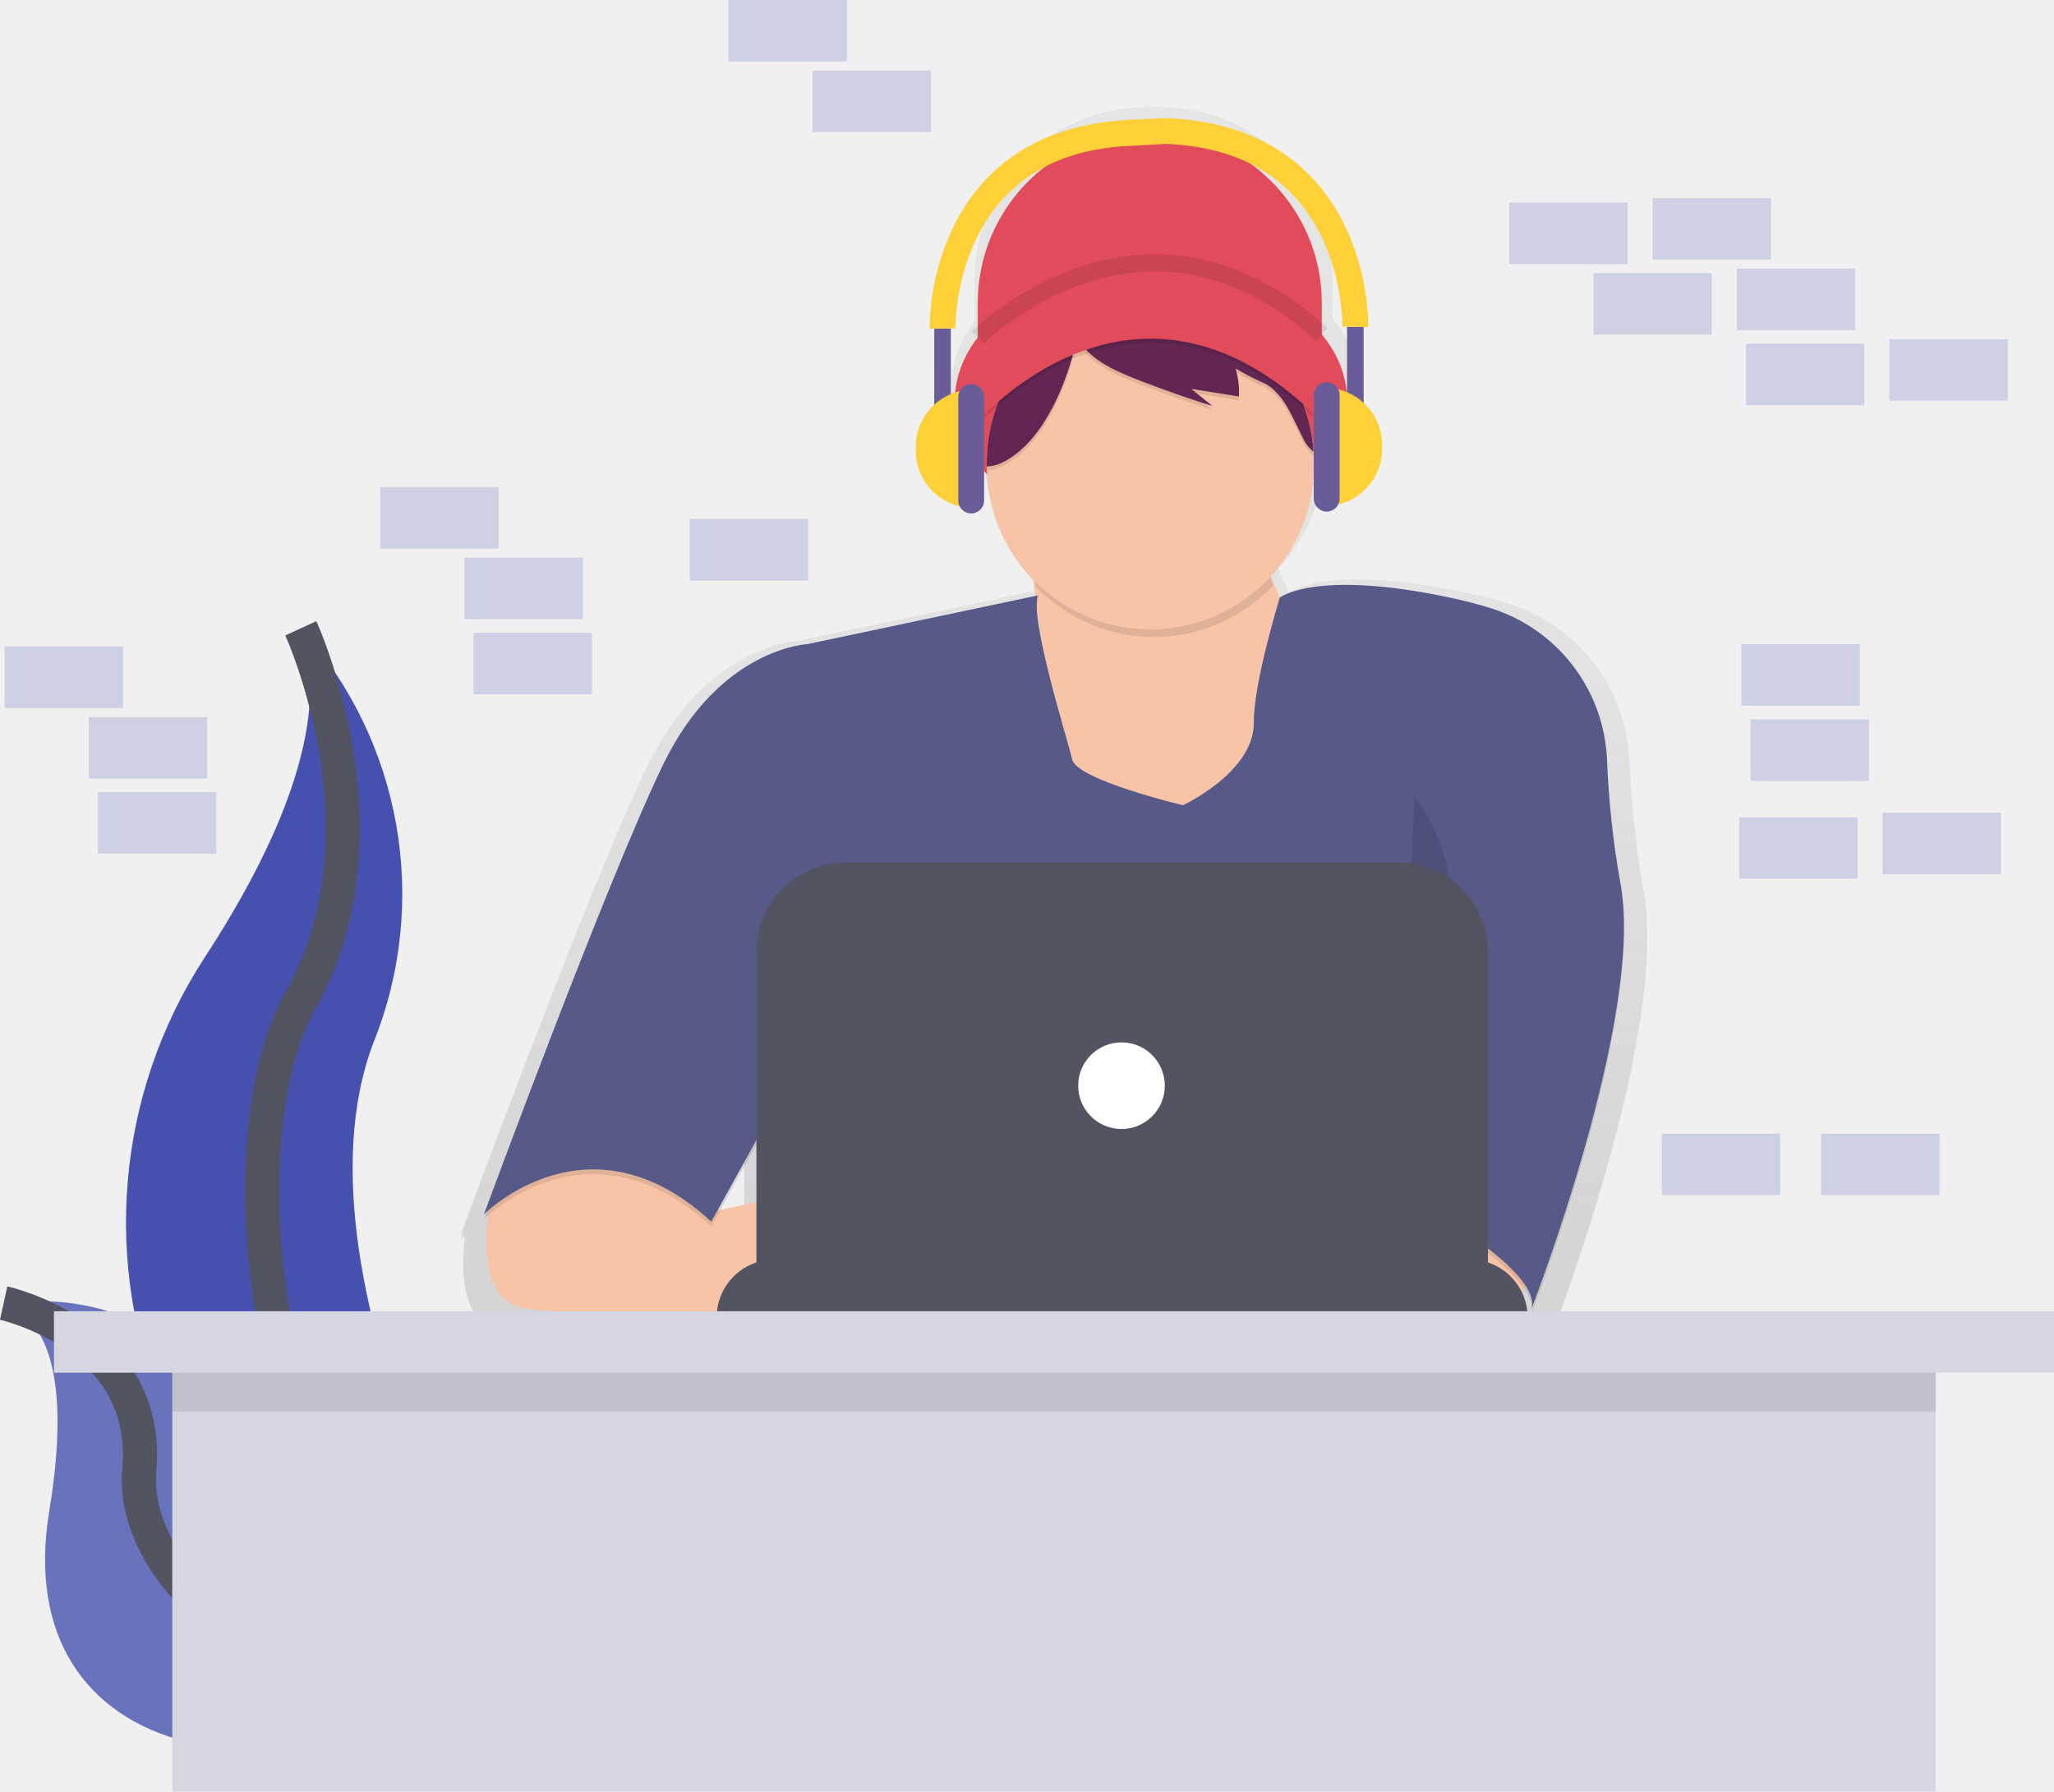
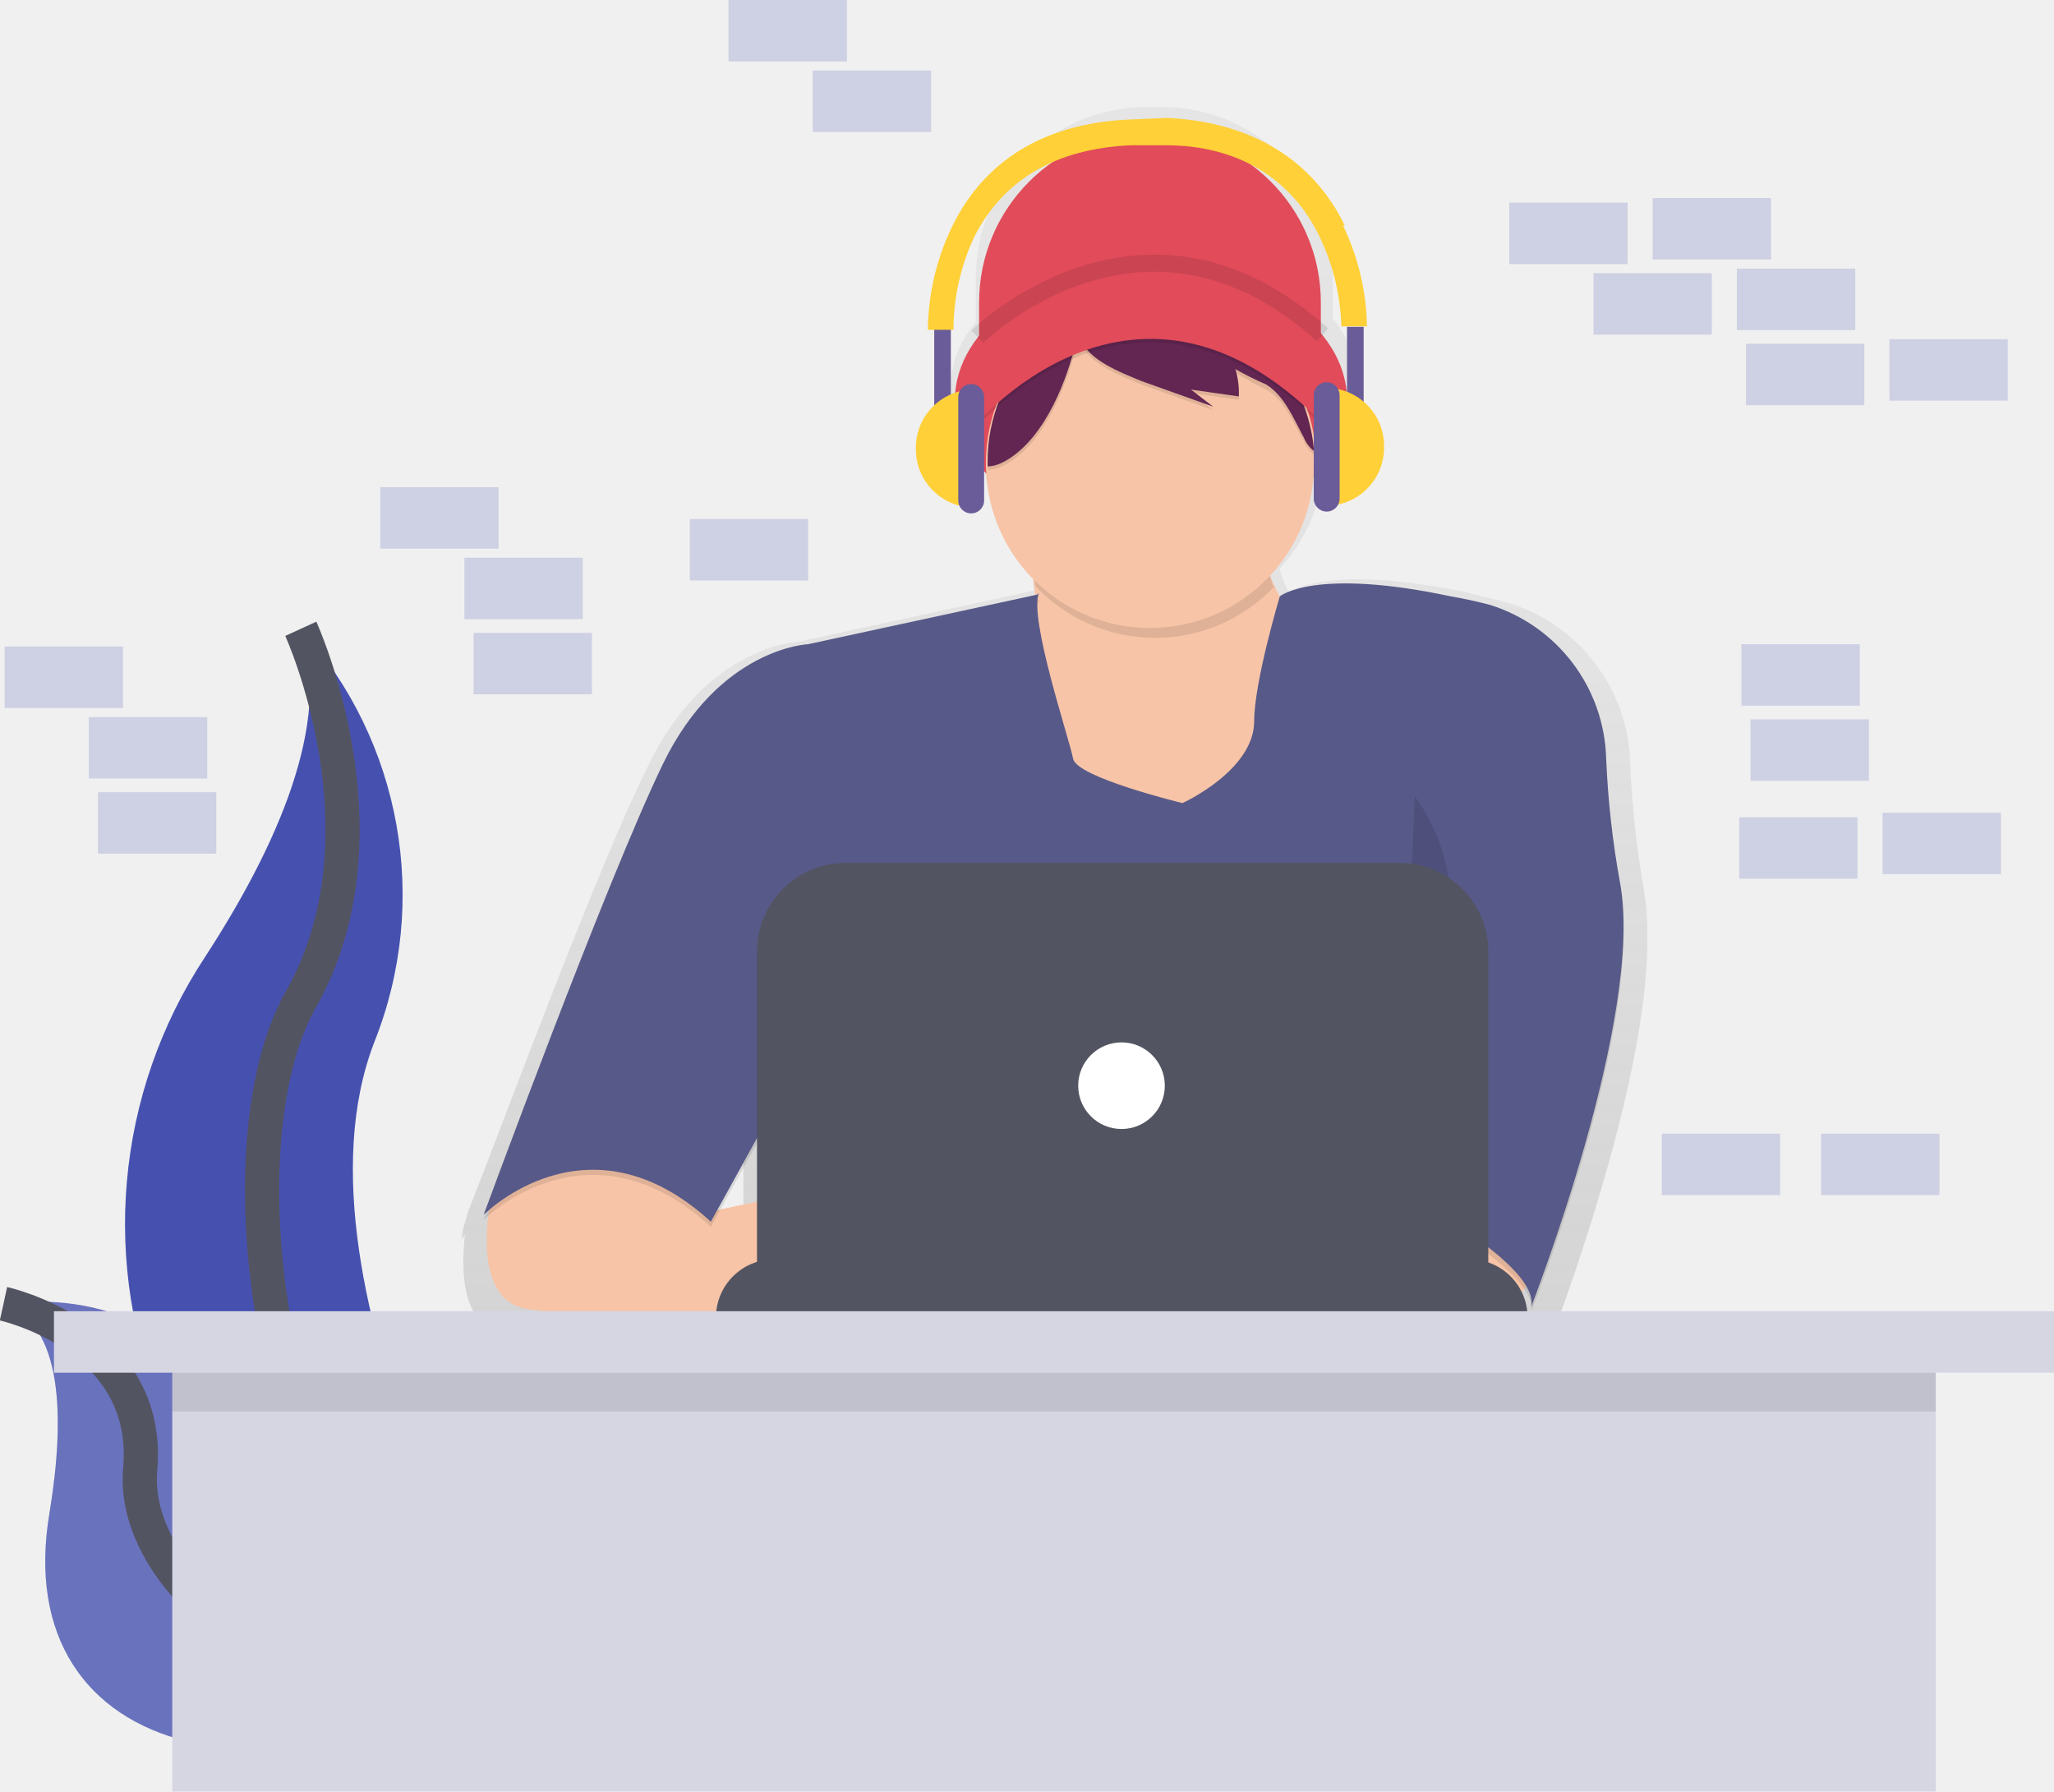
<svg xmlns="http://www.w3.org/2000/svg" viewBox="0 0 120.214 104.848">
  <defs>
-     <style>.a,.b{fill:#4651af;}.a,.d{opacity:0.2;}.c,.n{fill:none;stroke-miterlimit:10;}.c{stroke:#535461;stroke-width:2px;}.d{fill:#f5f5f5;}.e{fill:url(#a);}.f{fill:#e14b5a;}.g{fill:#f7c4a7;}.h,.j,.n{opacity:0.1;}.i{fill:#575988;}.k{fill:#632652;}.l{fill:#535461;}.m{fill:#fff;}.n{stroke:#000;}.o{fill:#6a5c99;}.p{fill:#ffd037;}.q{fill:#d6d6e3;}</style>
+     <style>.a,.b{fill:#4651af}.a{opacity:0.2}.c{fill:none;stroke-miterlimit:10}.c{stroke:#535461;stroke-width:2px}.f{fill:#e14b5a}.g{fill:#f7c4a7}.h{opacity:0.1}.k{fill:#632652}.l{fill:#535461}.o{fill:#6a5c99}.p{fill:#ffd037}.q{fill:#d6d6e3}</style>
    <linearGradient id="a" x1="0.5" y1="1" x2="0.5" gradientUnits="objectBoundingBox">
      <stop offset="0" stop-color="gray" stop-opacity="0.251" />
      <stop offset="0.54" stop-color="gray" stop-opacity="0.122" />
      <stop offset="1" stop-color="gray" stop-opacity="0.102" />
    </linearGradient>
  </defs>
  <g transform="translate(0.004)">
    <rect class="a" width="6.928" height="3.597" transform="translate(101.917 37.703)" />
    <rect class="a" width="6.928" height="3.597" transform="translate(102.45 42.099)" />
    <rect class="a" width="6.928" height="3.597" transform="translate(96.721 11.591)" />
    <rect class="a" width="6.928" height="3.597" transform="translate(101.65 15.721)" />
    <rect class="a" width="6.928" height="3.597" transform="translate(88.328 11.857)" />
    <rect class="a" width="6.928" height="3.597" transform="translate(110.576 19.851)" />
    <rect class="a" width="6.928" height="3.597" transform="translate(102.183 20.117)" />
    <rect class="a" width="6.928" height="3.597" transform="translate(93.257 15.987)" />
    <rect class="a" width="6.928" height="3.597" transform="translate(110.177 47.561)" />
    <rect class="a" width="6.928" height="3.597" transform="translate(101.784 47.828)" />
-     <path class="b" d="M213.381,332.5a23.309,23.309,0,0,1,4.253,24.247c-5.512,14.483,9.447,38.587,9.447,38.587s-.16-.024-.457-.076a28.42,28.42,0,0,1-18.861-43.507C211.9,345.411,215.306,337.981,213.381,332.5Z" transform="translate(-195.78 -295.73)" />
-     <path class="c" d="M265.463,332.5s5.512,11.969,0,21.732-.945,37.17,13.7,41.1" transform="translate(-247.862 -295.73)" />
-     <path class="b" d="M149.63,628.126s11.142-1.775,12.157,8.211,21.425,11.37,21.425,11.37-.133.091-.382.254c-16.852,11.058-32.96,7.046-30.531-7.642C153.2,634.858,153.126,629.373,149.63,628.126Z" transform="translate(-149.42 -551.865)" />
-     <path class="d" d="M149.63,628.126s11.142-1.775,12.157,8.211,21.425,11.37,21.425,11.37-.133.091-.382.254c-16.852,11.058-32.96,7.046-30.531-7.642C153.2,634.858,153.126,629.373,149.63,628.126Z" transform="translate(-149.42 -551.865)" />
-     <path class="c" d="M149.63,628.92s8.648,1.9,7.938,9.761,12.843,17.294,25.645,9.819" transform="translate(-149.42 -552.659)" />
+     <path class="b" d="M17.6 36.8A23.3 23.3 0 0 1 21.9 61c-5.6 14.5 9.4 38.6 9.4 38.6h-.5A28.4 28.4 0 0 1 12 56c4.1-6.3 7.5-13.7 5.6-19.2z" />
+     <path class="c" d="M17.6 36.8s5.5 12 0 21.7-1 37.2 13.7 41.1" />
+     <path class="b" d="M.2 76.3s11.2-1.8 12.2 8.2 21.4 11.3 21.4 11.3l-.4.3c-16.8 11-33 7-30.5-7.6.9-5.5.8-11-2.7-12.2z" />
+     <path d="M.2 76.3s11.2-1.8 12.2 8.2 21.4 11.3 21.4 11.3l-.4.3c-16.8 11-33 7-30.5-7.6.9-5.5.8-11-2.7-12.2z" style="fill:#f5f5f5;opacity:0.2" />
+     <path class="c" d="M.2 76.3s8.7 1.9 8 9.7 12.8 17.3 25.6 9.8" />
    <rect class="a" width="6.928" height="3.597" transform="translate(0.266 37.836)" />
    <rect class="a" width="6.928" height="3.597" transform="translate(5.195 41.966)" />
    <rect class="a" width="6.928" height="3.597" transform="translate(42.632)" />
    <rect class="a" width="6.928" height="3.597" transform="translate(97.254 66.346)" />
    <rect class="a" width="6.928" height="3.597" transform="translate(5.728 46.362)" />
    <rect class="a" width="6.928" height="3.597" transform="translate(47.561 4.13)" />
    <rect class="a" width="6.928" height="3.597" transform="translate(22.248 28.51)" />
    <rect class="a" width="6.928" height="3.597" transform="translate(27.177 32.64)" />
    <rect class="a" width="6.928" height="3.597" transform="translate(40.367 30.375)" />
    <rect class="a" width="6.928" height="3.597" transform="translate(27.71 37.037)" />
    <rect class="a" width="6.928" height="3.597" transform="translate(106.58 66.346)" />
-     <path class="e" d="M419.685,149.344a54.916,54.916,0,0,1-.823-7.555h0a10.125,10.125,0,0,0-7.122-9.243c-.727-.224-1.528-.433-2.413-.621-7.754-1.647-10.109-.209-10.377-.02a9.94,9.94,0,0,1-.59-1.28c-.013-.045-.025-.091-.039-.133a9.927,9.927,0,0,0,2.653-5.98,6.543,6.543,0,0,0,2.049-4.6,6.311,6.311,0,0,0-1.539-4.03v-2.315A10.068,10.068,0,0,0,391.416,103.5H390.6a10.068,10.068,0,0,0-10.068,10.068v2.5a6.247,6.247,0,0,0-1.392,3.848,6.506,6.506,0,0,0,1.969,4.514,9.928,9.928,0,0,0,2.763,6.174c.055.378.111.785.165,1.214l-13.869,2.93s-5.348.22-8.793,7.327c-2.914,6.02-8.712,21.488-10.429,26.092h0c-.31.834-.486,1.312-.486,1.312s.057-.057.165-.156l-.165.449s.084-.085.244-.225c-.242,1.926-.277,5.234,2.246,5.646,2.116.345,7.567.488,11.685.545h.285c2.73.036,4.807.036,4.807.036v-.036h44.289v-.454a3.052,3.052,0,0,0-.244-1.2l.061-.075a2.432,2.432,0,0,1,.46,1.066,1.056,1.056,0,0,1-.021.112l.027-.068a1.14,1.14,0,0,1-.027.361s5.682-14.64,5.621-23.382A14.813,14.813,0,0,0,419.685,149.344ZM384.267,133.79a10.167,10.167,0,0,1-.141-1.263v-.012C384.175,132.927,384.223,133.353,384.267,133.79Zm-17.215,31.447v3.489l-2.185.468Z" transform="translate(-323.494 -97.238)" />
-     <path class="f" d="M438.208,57.57h0a10.068,10.068,0,0,1,10.068,10.068v4.3H428.14v-4.3A10.068,10.068,0,0,1,438.208,57.57Z" transform="translate(-370.919 -49.9)" />
+     <path d="M419.7 149.3a55 55 0 0 1-.8-7.5 10.1 10.1 0 0 0-7.2-9.3l-2.4-.6c-7.7-1.6-10-.2-10.4 0a10 10 0 0 1-.5-1.3v-.1a10 10 0 0 0 2.6-6 6.5 6.5 0 0 0 2-4.6 6.3 6.3 0 0 0-1.5-4v-2.3a10 10 0 0 0-10-10.1h-.9a10 10 0 0 0-10 10v2.6a6.2 6.2 0 0 0-1.5 3.8 6.5 6.5 0 0 0 2 4.5 10 10 0 0 0 2.8 6.2l.1 1.2-13.8 3s-5.4.2-8.8 7.3c-3 6-8.7 21.5-10.5 26l-.4 1.4.1-.2-.1.5.2-.3c-.2 2-.3 5.3 2.3 5.7 2 .3 7.5.5 11.6.5H414v-.4a3 3 0 0 0-.2-1.2 2.4 2.4 0 0 1 .5 1 1.1 1.1 0 0 1 0 .4s5.7-14.7 5.6-23.4a14.8 14.8 0 0 0-.2-2.8zm-35.4-15.5a10.2 10.2 0 0 1-.2-1.3l.2 1.3zM367 165.2v3.5l-2.2.5z" transform="translate(-323.494 -97.238)" style="fill:url(#a)" />
+     <path class="f" d="M67.3 7.7a10 10 0 0 1 10 10V22h-20v-4.3a10 10 0 0 1 10-10z" />
    <ellipse class="f" cx="11.476" cy="7.886" rx="11.476" ry="7.886" transform="translate(55.884 15.555)" />
-     <path class="g" d="M595.965,273.755s2.4,12.533,0,15.912,7.327,4.717,7.327,4.717l10.066-3.661,1.408-9.013s-6.128-3.451-4.859-10.421Z" transform="translate(-535.963 -242.675)" />
-     <path class="g" d="M758.246,582.612s.634,2.746-2.816,3.239a19.509,19.509,0,0,1-6.139-.073l-.761-6.9h8.027Z" transform="translate(-668.531 -509.286)" />
-     <path class="g" d="M361.938,554.819s-1.524,6.194,1.926,6.753,16.12.564,16.12.564v-7.327l-5.737,1.226-5.385-5.164Z" transform="translate(-333.153 -485.007)" />
-     <path class="h" d="M393.044,316.214l-13.484,2.851s-5.14.212-8.449,7.041-10.491,26.333-10.491,26.333,6.128-6.2,13.308.422l4.788-8.66-1.057,13.73h37.1v-6.479s7.744,4.154,7.182,6.477c0,0,6.628-17.077,5.2-24.837a52.783,52.783,0,0,1-.791-7.261h0a9.725,9.725,0,0,0-6.845-8.882c-.7-.215-1.465-.416-2.318-.6-7.956-1.689-9.992,0-9.992,0s-1.541,5.015-1.513,7.287c.035,2.922-4.154,4.859-4.154,4.859s-6.2-1.479-6.477-2.675S392.549,317.622,393.044,316.214Z" transform="translate(-332.301 -281.085)" />
-     <path class="i" d="M393.036,314.1l-13.484,2.851s-5.14.212-8.449,7.041-10.493,26.336-10.493,26.336,6.128-6.2,13.308.422l4.788-8.66-1.056,13.726h37.1v-6.477s7.744,4.154,7.182,6.477c0,0,6.628-17.077,5.2-24.837a52.789,52.789,0,0,1-.791-7.261h0a9.726,9.726,0,0,0-6.845-8.882c-.7-.215-1.465-.416-2.318-.6-7.956-1.689-9.992,0-9.992,0s-1.541,5.015-1.513,7.287c.035,2.922-4.154,4.859-4.154,4.859s-6.2-1.479-6.477-2.675S392.54,315.512,393.036,314.1Z" transform="translate(-332.292 -279.256)" />
-     <path class="h" d="M614.311,281.059a9.529,9.529,0,0,1-.368-5L600,278.523s.2,1.054.429,2.633a9.574,9.574,0,0,0,13.879-.1Z" transform="translate(-539.789 -246.809)" />
-     <path class="g" d="M600.68,197.37a9.576,9.576,0,1,1-19.15.232c0-.077,0-.155,0-.232a9.573,9.573,0,0,1,11.182-9.442h0a9.568,9.568,0,0,1,7.942,8.806Q600.68,197.05,600.68,197.37Z" transform="translate(-523.78 -170.303)" />
-     <g class="j" transform="translate(57.75 17.843)">
-       <path d="M587.769,193.878l.013-.008a9.567,9.567,0,0,0-6.252,8.983v.232a2.132,2.132,0,0,0,.859-.206c2.334-1.09,3.73-4.423,4.285-6.748A3.542,3.542,0,0,1,587.769,193.878Z" transform="translate(-581.53 -193.412)" />
-       <path d="M630.011,191.164a9.5,9.5,0,0,0-2.381-.734,3.072,3.072,0,0,1,1.709,1.074,4.378,4.378,0,0,1,.524.933,9.6,9.6,0,0,0-8.053.167c.6,1.318,2.465,2.036,3.709,2.517q2.044.789,4.13,1.443l-1.231-1,2.78.442a4.818,4.818,0,0,0-.194-1.639,16.909,16.909,0,0,0,1.817.933c1.083.683,1.535,2,2.125,3.137a2.079,2.079,0,0,0,.621.8A9.58,9.58,0,0,0,630.011,191.164Z" transform="translate(-616.444 -190.43)" />
+     <path class="g" d="M60 31s2.4 12.6 0 16 7.3 4.7 7.3 4.7L77.4 48l1.4-9s-6.1-3.4-4.9-10.4z" />
+     <path class="g" d="M89.7 73.3s.6 2.8-2.8 3.3a19.5 19.5 0 0 1-6.1-.1l-.8-7h8z" />
+     <path class="g" d="M28.8 69.8s-1.5 6.2 2 6.8 16 .5 16 .5v-7.3L41.1 71 35.7 66z" />
+     <path class="h" d="M60.7 35.1L47.3 38s-5.2.2-8.5 7-10.5 26.4-10.5 26.4 6.1-6.2 13.3.4l4.8-8.7-1 13.7h37v-6.4s7.8 4.1 7.2 6.4c0 0 6.7-17 5.2-24.8a52.8 52.8 0 0 1-.8-7.3 9.7 9.7 0 0 0-6.8-8.8 28 28 0 0 0-2.3-.6c-8-1.7-10 0-10 0s-1.5 5-1.5 7.3c0 2.9-4.2 4.8-4.2 4.8S63 46 62.8 44.7s-2.6-8.2-2-9.6z" />
+     <path d="M60.7 34.8l-13.4 2.9s-5.2.2-8.5 7-10.5 26.4-10.5 26.4 6.1-6.2 13.3.4l4.8-8.7-1 13.8h37V70s7.8 4.1 7.2 6.5c0 0 6.7-17.1 5.2-24.9a52.8 52.8 0 0 1-.8-7.2 9.7 9.7 0 0 0-6.8-9 28 28 0 0 0-2.3-.5c-8-1.7-10 0-10 0s-1.5 5-1.5 7.3c0 2.9-4.2 4.8-4.2 4.8s-6.2-1.5-6.4-2.6-2.6-8.2-2-9.7z" style="fill:#575988" />
+     <path class="h" d="M74.5 34.3a9.5 9.5 0 0 1-.3-5l-14 2.4.4 2.6a9.6 9.6 0 0 0 14 0z" />
+     <path class="g" d="M76.9 27a9.6 9.6 0 1 1-19.2.3v-.2A9.6 9.6 0 0 1 69 17.6a9.6 9.6 0 0 1 8 8.8v.7z" />
+     <g style="opacity:0.1">
+       <path d="M64 18.3a9.6 9.6 0 0 0-6.2 9v.2a2.1 2.1 0 0 0 .8-.2c2.3-1 3.7-4.4 4.3-6.7a3.5 3.5 0 0 1 1-2.3z" />
+       <path d="M71.3 18.6a9.5 9.5 0 0 0-2.4-.8 3 3 0 0 1 1.7 1.1 4.4 4.4 0 0 1 .6 1 9.6 9.6 0 0 0-8 .1c.5 1.3 2.4 2 3.6 2.5L71 24l-1.3-1 2.8.4a4.8 4.8 0 0 0-.2-1.6 17 17 0 0 0 1.8 1c1.1.6 1.6 2 2.2 3a2 2 0 0 0 .6.8 9.6 9.6 0 0 0-5.6-8z" />
    </g>
-     <path class="k" d="M587.769,192.248l.013-.008a9.568,9.568,0,0,0-6.252,8.983v.232a2.132,2.132,0,0,0,.859-.207c2.334-1.09,3.73-4.423,4.285-6.748A3.558,3.558,0,0,1,587.769,192.248Z" transform="translate(-523.78 -174.156)" />
-     <path class="k" d="M630.011,189.544a9.5,9.5,0,0,0-2.381-.734,3.072,3.072,0,0,1,1.709,1.074,4.378,4.378,0,0,1,.524.933,9.6,9.6,0,0,0-8.053.167c.6,1.318,2.465,2.036,3.709,2.517q2.044.789,4.13,1.443l-1.231-1,2.78.442a4.818,4.818,0,0,0-.194-1.639,16.907,16.907,0,0,0,1.817.933c1.083.683,1.535,2,2.125,3.137a2.079,2.079,0,0,0,.621.8A9.58,9.58,0,0,0,630.011,189.544Z" transform="translate(-558.694 -171.183)" />
-     <path class="h" d="M573.33,188.533s9.859-12.257,21.264,0l-.986-2.746s-5.352-7.815-9.153-6.128-7.534,2.887-7.534,2.887Z" transform="translate(-516.672 -163.044)" />
-     <path class="f" d="M573.33,186.9s9.859-12.257,21.264,0l-.986-2.746s-5.352-7.815-9.153-6.128-7.534,2.887-7.534,2.887Z" transform="translate(-516.672 -161.632)" />
-     <path class="h" d="M501.1,444.38s-2.112,5.633.845,10.7-2.6,7.182-2.6,7.182" transform="translate(-452.54 -392.705)" />
-     <path class="h" d="M762.976,406.33s3.661,4.647,1.267,8.8-2.253,14.153-2.253,14.153" transform="translate(-680.197 -359.724)" />
-     <path class="l" d="M316.839,553.3h40.7a3.38,3.38,0,0,1,3.38,3.38H313.46A3.38,3.38,0,0,1,316.839,553.3Z" transform="translate(-271.517 -479.586)" />
-     <path class="l" d="M336.1,378.89h32.416a5.2,5.2,0,0,1,5.2,5.2V402.9H330.9V384.086A5.2,5.2,0,0,1,336.1,378.89Z" transform="translate(-286.634 -328.412)" />
-     <ellipse class="m" cx="2.535" cy="2.535" rx="2.535" ry="2.535" transform="translate(63.099 61.004)" />
-     <path class="n" d="M577.56,176.357s9.688-9.683,20.137-.177" transform="translate(-520.339 -156.613)" />
+     <path class="k" d="M64 18a9.6 9.6 0 0 0-6.2 9v.3a2.1 2.1 0 0 0 .8-.2c2.3-1.1 3.7-4.4 4.3-6.8a3.6 3.6 0 0 1 1-2.2z" />
+     <path class="k" d="M71.3 18.4a9.5 9.5 0 0 0-2.4-.8 3 3 0 0 1 1.7 1.1 4.4 4.4 0 0 1 .6 1 9.6 9.6 0 0 0-8 .1c.5 1.3 2.4 2 3.6 2.5l4.2 1.5-1.3-1 2.8.4a4.8 4.8 0 0 0-.2-1.6 17 17 0 0 0 1.8.9c1.1.7 1.6 2 2.2 3.1a2 2 0 0 0 .6.8 9.6 9.6 0 0 0-5.6-8z" />
+     <path class="h" d="M56.7 25.5s9.8-12.3 21.2 0l-1-2.8s-5.3-7.8-9.1-6-7.6 2.8-7.6 2.8z" />
+     <path class="f" d="M56.7 25.3s9.8-12.3 21.2 0l-1-2.8s-5.3-7.8-9.1-6.1-7.6 2.9-7.6 2.9z" />
+     <path class="h" d="M48.6 51.7s-2.2 5.6.8 10.7-2.6 7.2-2.6 7.2" />
+     <path class="h" d="M82.8 46.6s3.6 4.7 1.2 8.8-2.2 14.2-2.2 14.2" />
+     <path class="l" d="M45.3 73.7H86a3.4 3.4 0 0 1 3.4 3.4H41.9a3.4 3.4 0 0 1 3.4-3.4z" />
+     <path class="l" d="M49.5 50.5h32.4a5.2 5.2 0 0 1 5.2 5.2v18.8H44.3V55.7a5.2 5.2 0 0 1 5.2-5.2z" />
+     <ellipse cx="2.535" cy="2.535" rx="2.535" ry="2.535" transform="translate(63.099 61.004)" style="fill:#fff" />
+     <path d="M57.2 19.7s9.7-9.6 20.2-.1" style="stroke:#000;opacity:0.1;fill:none;stroke-miterlimit:10" />
    <rect class="o" width="0.973" height="5.514" transform="translate(78.833 19.127)" />
-     <path class="p" d="M580.62,170.35h0a3.352,3.352,0,0,1,3.352,3.352v.216a3.352,3.352,0,0,1-3.352,3.352h0Z" transform="translate(-503.085 -147.655)" />
+     <path class="p" d="M77.5 22.7A3.4 3.4 0 0 1 81 26v.3a3.4 3.4 0 0 1-3.4 3.3z" />
    <rect class="o" width="1.513" height="7.569" rx="0.757" transform="translate(76.886 22.371)" />
    <rect class="o" width="0.973" height="5.514" transform="translate(55.646 24.749) rotate(180)" />
-     <path class="p" d="M0,0H0A3.352,3.352,0,0,1,3.352,3.352v.216A3.352,3.352,0,0,1,0,6.92H0Z" transform="translate(56.944 29.723) rotate(180)" />
+     <path class="p" d="M57 29.7a3.4 3.4 0 0 1-3.4-3.3v-.2a3.4 3.4 0 0 1 3.3-3.4z" />
    <rect class="o" width="1.513" height="7.569" rx="0.757" transform="translate(57.593 30.046) rotate(180)" />
-     <path class="p" d="M580.725,114.684c-1.318-2.739-4.187-6.051-10.373-6.316v-.008h-.075l-2.192.1v.011c-6.144.282-9,3.582-10.314,6.312a14.2,14.2,0,0,0-1.362,5.915l.757-.019.757-.017a12.877,12.877,0,0,1,1.23-5.265c1.668-3.427,4.737-5.248,9.122-5.417h0l1.938-.108h0c4.387.168,7.458,1.992,9.125,5.417a12.876,12.876,0,0,1,1.232,5.268l.757.017.757.019a14.2,14.2,0,0,0-1.359-5.913Z" transform="translate(-502.007 -101.451)" />
+     <path class="p" d="M78.7 13.2c-1.3-2.7-4.2-6-10.4-6.3L66 7c-6.2.3-9 3.6-10.3 6.3a14.2 14.2 0 0 0-1.4 6h1.5a12.9 12.9 0 0 1 1.2-5.4c1.7-3.4 4.8-5.2 9.2-5.4h2c4.3 0 7.4 2 9 5.3a12.9 12.9 0 0 1 1.3 5.3H80a14.2 14.2 0 0 0-1.4-5.9z" />
    <rect class="q" width="103.211" height="27.711" transform="translate(10.078 77.137)" />
    <rect class="h" width="103.211" height="3.597" transform="translate(10.078 79.003)" />
    <rect class="q" width="117.056" height="3.597" transform="translate(3.154 76.738)" />
  </g>
</svg>
